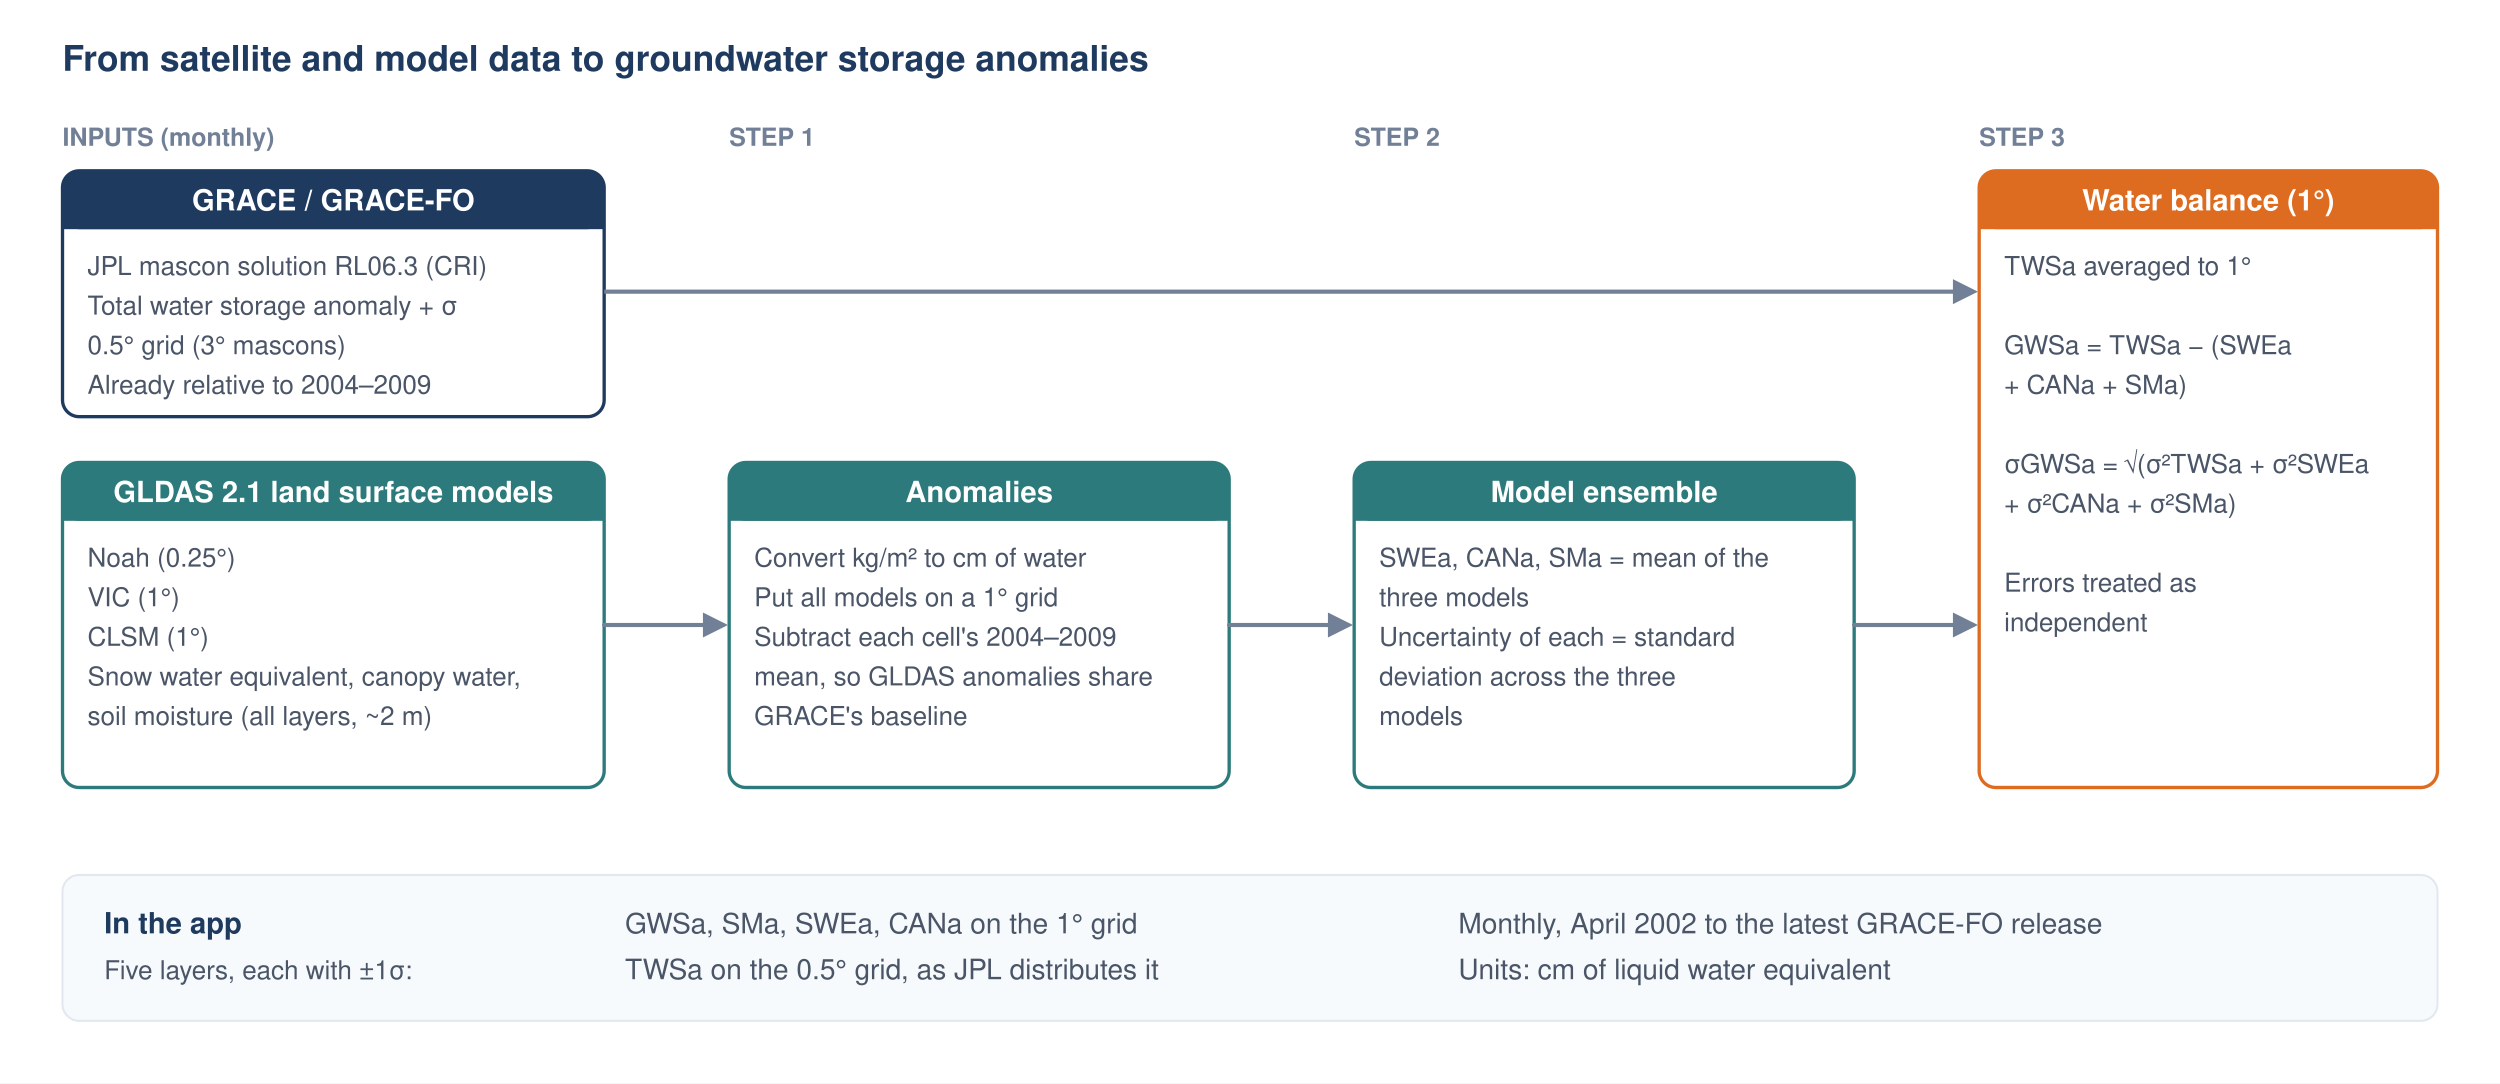
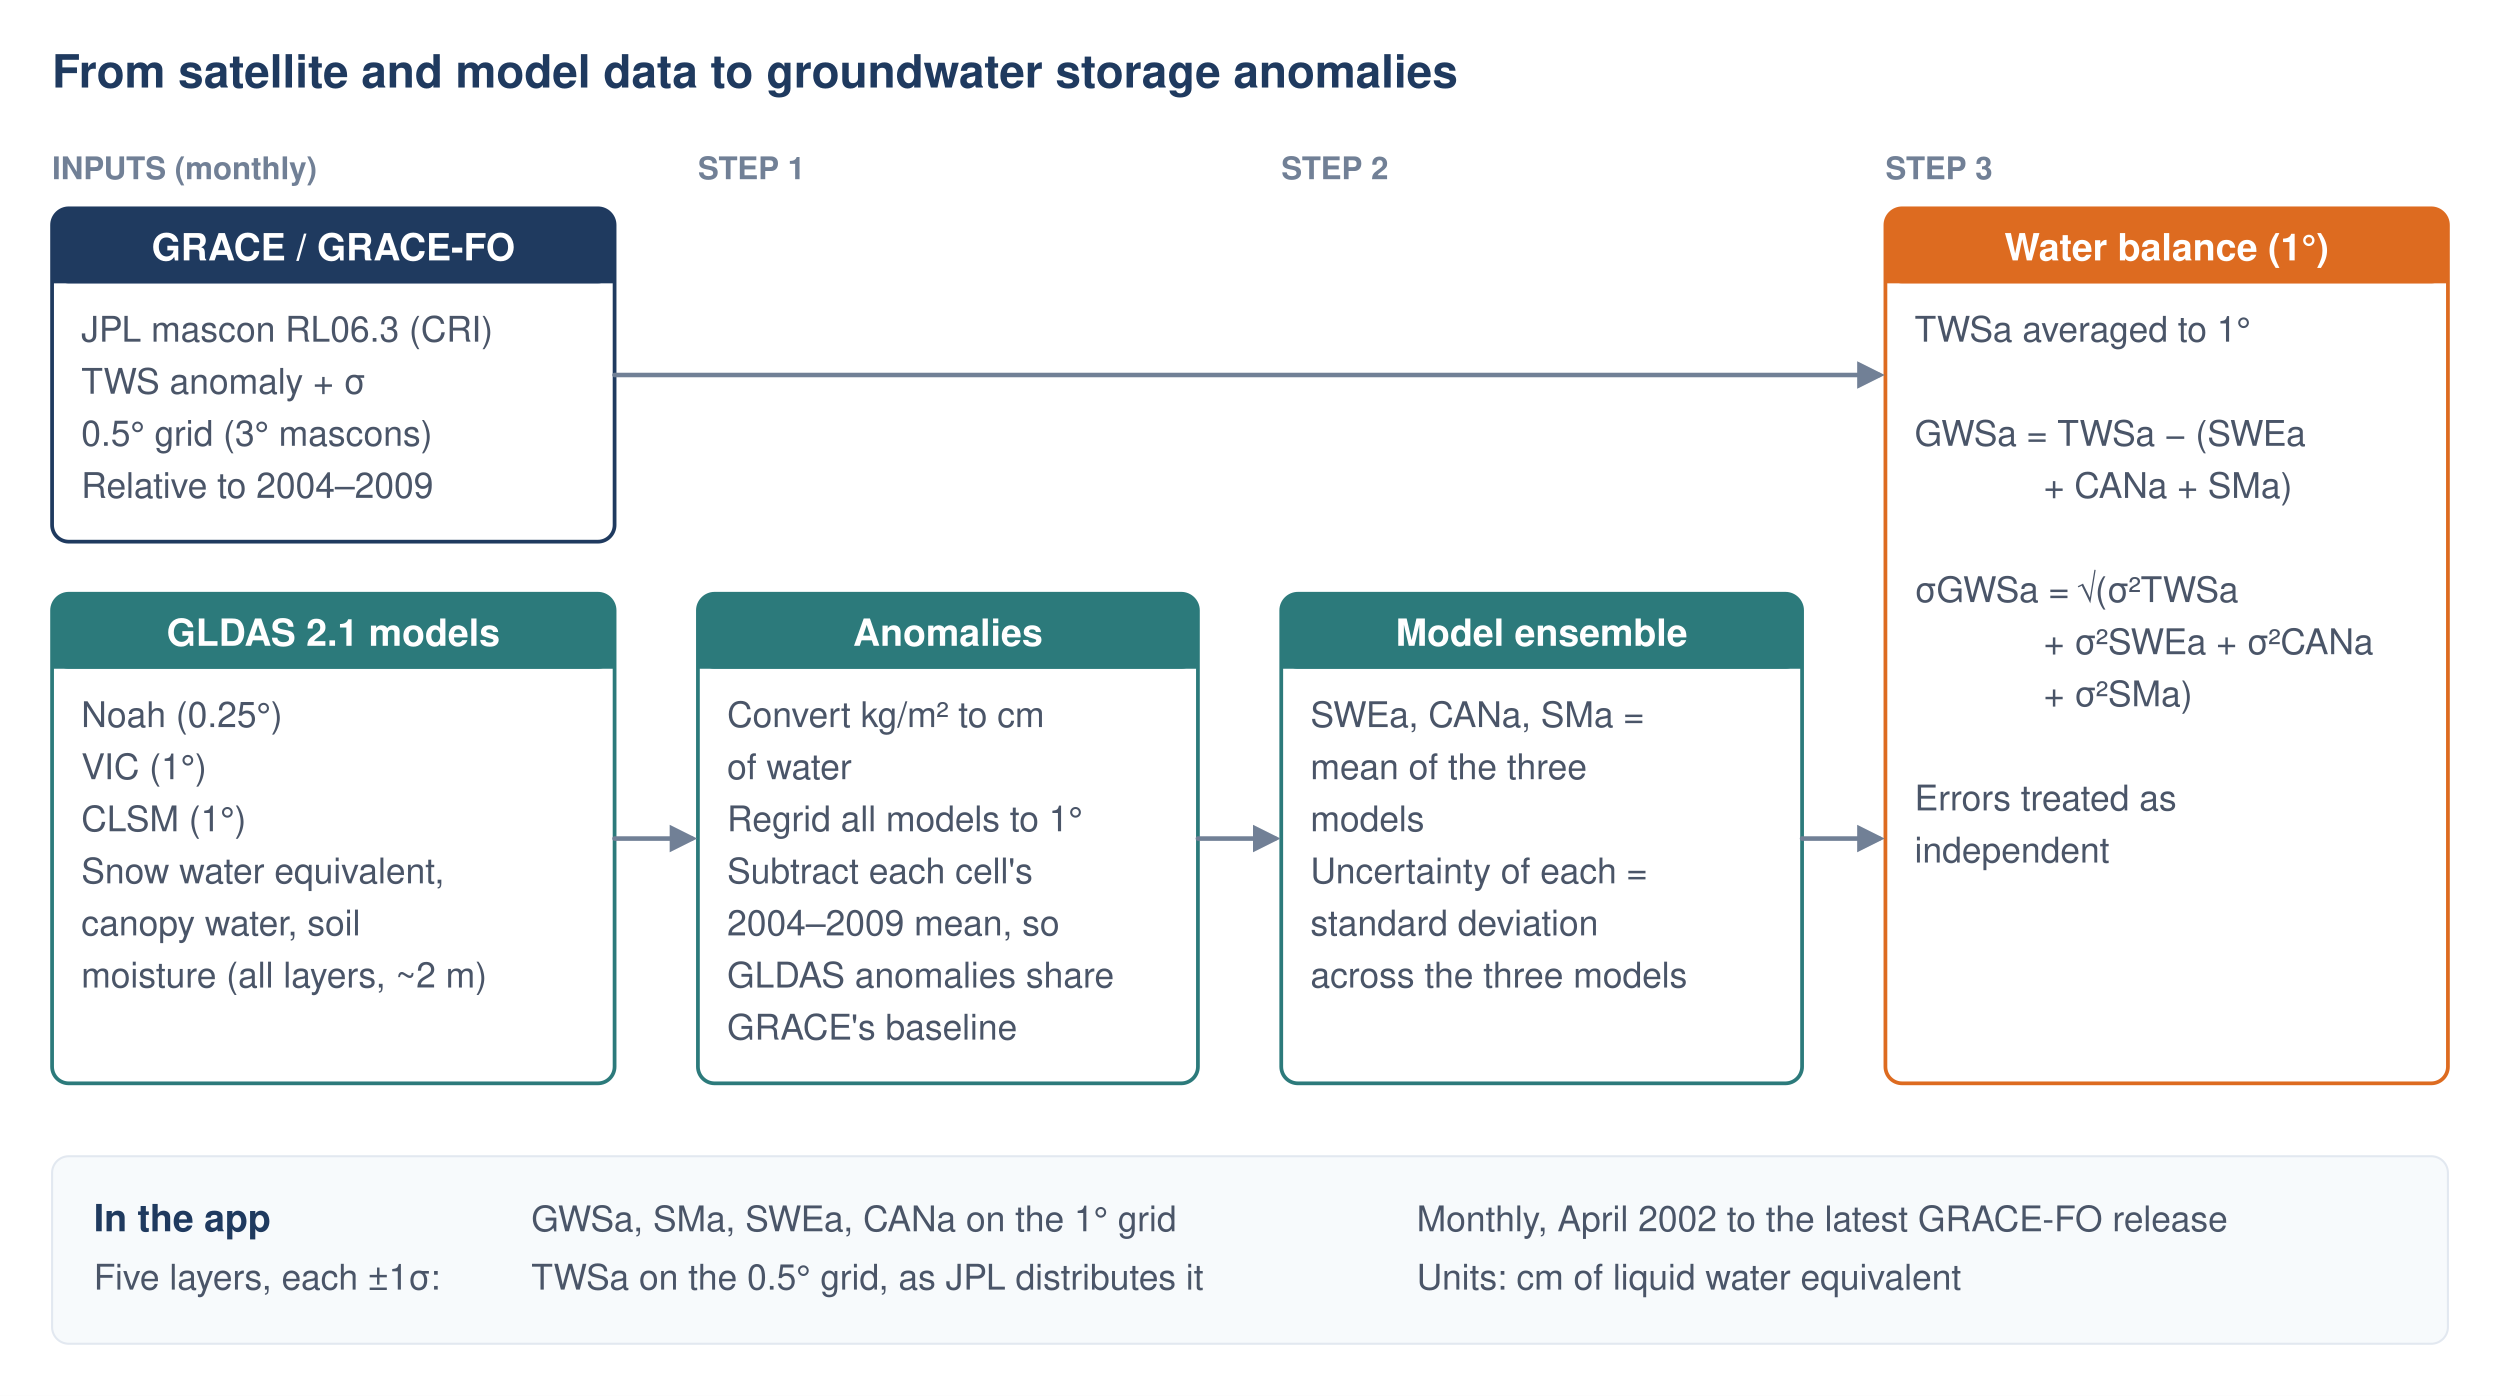
- <svg xmlns="http://www.w3.org/2000/svg" width="1200" height="520" viewBox="0 0 1200 520">
+ <svg xmlns="http://www.w3.org/2000/svg" width="1200" height="670" viewBox="0 0 1200 670">
  <defs>
    <marker id="ah-navy" viewBox="0 0 10 10" refX="8" refY="5" markerWidth="6" markerHeight="6" orient="auto-start-reverse">
      <path d="M0,0 L10,5 L0,10 z" fill="#1f3a5f" />
    </marker>
    <marker id="ah-blue" viewBox="0 0 10 10" refX="8" refY="5" markerWidth="6" markerHeight="6" orient="auto-start-reverse">
      <path d="M0,0 L10,5 L0,10 z" fill="#2b6cb0" />
    </marker>
    <marker id="ah-lightblue" viewBox="0 0 10 10" refX="8" refY="5" markerWidth="6" markerHeight="6" orient="auto-start-reverse">
      <path d="M0,0 L10,5 L0,10 z" fill="#bee3f8" />
    </marker>
    <marker id="ah-teal" viewBox="0 0 10 10" refX="8" refY="5" markerWidth="6" markerHeight="6" orient="auto-start-reverse">
      <path d="M0,0 L10,5 L0,10 z" fill="#2c7a7b" />
    </marker>
    <marker id="ah-orange" viewBox="0 0 10 10" refX="8" refY="5" markerWidth="6" markerHeight="6" orient="auto-start-reverse">
      <path d="M0,0 L10,5 L0,10 z" fill="#dd6b20" />
    </marker>
    <marker id="ah-red" viewBox="0 0 10 10" refX="8" refY="5" markerWidth="6" markerHeight="6" orient="auto-start-reverse">
      <path d="M0,0 L10,5 L0,10 z" fill="#c53030" />
    </marker>
    <marker id="ah-gray" viewBox="0 0 10 10" refX="8" refY="5" markerWidth="6" markerHeight="6" orient="auto-start-reverse">
      <path d="M0,0 L10,5 L0,10 z" fill="#718096" />
    </marker>
    <marker id="ah-darkgray" viewBox="0 0 10 10" refX="8" refY="5" markerWidth="6" markerHeight="6" orient="auto-start-reverse">
      <path d="M0,0 L10,5 L0,10 z" fill="#4a5568" />
    </marker>
    <marker id="ah-lightgray" viewBox="0 0 10 10" refX="8" refY="5" markerWidth="6" markerHeight="6" orient="auto-start-reverse">
      <path d="M0,0 L10,5 L0,10 z" fill="#e2e8f0" />
    </marker>
    <marker id="ah-ground" viewBox="0 0 10 10" refX="8" refY="5" markerWidth="6" markerHeight="6" orient="auto-start-reverse">
      <path d="M0,0 L10,5 L0,10 z" fill="#e6dcc6" />
    </marker>
    <marker id="ah-groundline" viewBox="0 0 10 10" refX="8" refY="5" markerWidth="6" markerHeight="6" orient="auto-start-reverse">
      <path d="M0,0 L10,5 L0,10 z" fill="#a89474" />
    </marker>
    <marker id="ah-gold" viewBox="0 0 10 10" refX="8" refY="5" markerWidth="6" markerHeight="6" orient="auto-start-reverse">
      <path d="M0,0 L10,5 L0,10 z" fill="#d69e2e" />
    </marker>
    <marker id="ah-sky" viewBox="0 0 10 10" refX="8" refY="5" markerWidth="6" markerHeight="6" orient="auto-start-reverse">
      <path d="M0,0 L10,5 L0,10 z" fill="#f7fafc" />
    </marker>
    <marker id="ah-green" viewBox="0 0 10 10" refX="8" refY="5" markerWidth="6" markerHeight="6" orient="auto-start-reverse">
      <path d="M0,0 L10,5 L0,10 z" fill="#68a063" />
    </marker>
  </defs>
-   <rect width="1200" height="520" fill="white" />
-   <text x="30.0" y="34.0" font-family="Helvetica, Arial, sans-serif" font-size="17" font-weight="bold" font-style="normal" text-anchor="start" fill="#1f3a5f">From satellite and model data to groundwater storage anomalies</text>
-   <text x="30.0" y="70.0" font-family="Helvetica, Arial, sans-serif" font-size="12" font-weight="bold" font-style="normal" text-anchor="start" fill="#718096">INPUTS (monthly)</text>
-   <rect x="30" y="82" width="260" height="118" rx="8" fill="white" stroke="#1f3a5f" stroke-width="1.6" />
-   <rect x="30" y="82" width="260" height="28" rx="8" fill="#1f3a5f" />
-   <rect x="30" y="100" width="260" height="10" fill="#1f3a5f" />
-   <text x="160.0" y="101.0" font-family="Helvetica, Arial, sans-serif" font-size="14" font-weight="bold" font-style="normal" text-anchor="middle" fill="white">GRACE / GRACE-FO</text>
-   <text x="42.0" y="132.0" font-family="Helvetica, Arial, sans-serif" font-size="12.5" font-weight="normal" font-style="normal" text-anchor="start" fill="#4a5568">JPL mascon solution RL06.3 (CRI)</text>
-   <text x="42.0" y="151.0" font-family="Helvetica, Arial, sans-serif" font-size="12.5" font-weight="normal" font-style="normal" text-anchor="start" fill="#4a5568">Total water storage anomaly + σ</text>
-   <text x="42.0" y="170.0" font-family="Helvetica, Arial, sans-serif" font-size="12.5" font-weight="normal" font-style="normal" text-anchor="start" fill="#4a5568">0.5° grid (3° mascons)</text>
-   <text x="42.0" y="189.0" font-family="Helvetica, Arial, sans-serif" font-size="12.5" font-weight="normal" font-style="normal" text-anchor="start" fill="#4a5568">Already relative to 2004–2009</text>
-   <rect x="30" y="222" width="260" height="156" rx="8" fill="white" stroke="#2c7a7b" stroke-width="1.6" />
-   <rect x="30" y="222" width="260" height="28" rx="8" fill="#2c7a7b" />
-   <rect x="30" y="240" width="260" height="10" fill="#2c7a7b" />
-   <text x="160.0" y="241.0" font-family="Helvetica, Arial, sans-serif" font-size="14" font-weight="bold" font-style="normal" text-anchor="middle" fill="white">GLDAS 2.1 land surface models</text>
-   <text x="42.0" y="272.0" font-family="Helvetica, Arial, sans-serif" font-size="12.5" font-weight="normal" font-style="normal" text-anchor="start" fill="#4a5568">Noah (0.25°)</text>
-   <text x="42.0" y="291.0" font-family="Helvetica, Arial, sans-serif" font-size="12.5" font-weight="normal" font-style="normal" text-anchor="start" fill="#4a5568">VIC (1°)</text>
-   <text x="42.0" y="310.0" font-family="Helvetica, Arial, sans-serif" font-size="12.5" font-weight="normal" font-style="normal" text-anchor="start" fill="#4a5568">CLSM (1°)</text>
-   <text x="42.0" y="329.0" font-family="Helvetica, Arial, sans-serif" font-size="12.5" font-weight="normal" font-style="normal" text-anchor="start" fill="#4a5568">Snow water equivalent, canopy water,</text>
-   <text x="42.0" y="348.0" font-family="Helvetica, Arial, sans-serif" font-size="12.5" font-weight="normal" font-style="normal" text-anchor="start" fill="#4a5568">soil moisture (all layers, ~2 m)</text>
-   <text x="350.0" y="70.0" font-family="Helvetica, Arial, sans-serif" font-size="12" font-weight="bold" font-style="normal" text-anchor="start" fill="#718096">STEP 1</text>
-   <rect x="350" y="222" width="240" height="156" rx="8" fill="white" stroke="#2c7a7b" stroke-width="1.6" />
-   <rect x="350" y="222" width="240" height="28" rx="8" fill="#2c7a7b" />
-   <rect x="350" y="240" width="240" height="10" fill="#2c7a7b" />
-   <text x="470.0" y="241.0" font-family="Helvetica, Arial, sans-serif" font-size="14" font-weight="bold" font-style="normal" text-anchor="middle" fill="white">Anomalies</text>
-   <text x="362.0" y="272.0" font-family="Helvetica, Arial, sans-serif" font-size="12.5" font-weight="normal" font-style="normal" text-anchor="start" fill="#4a5568">Convert kg/m² to cm of water</text>
-   <text x="362.0" y="291.0" font-family="Helvetica, Arial, sans-serif" font-size="12.5" font-weight="normal" font-style="normal" text-anchor="start" fill="#4a5568">Put all models on a 1° grid</text>
-   <text x="362.0" y="310.0" font-family="Helvetica, Arial, sans-serif" font-size="12.5" font-weight="normal" font-style="normal" text-anchor="start" fill="#4a5568">Subtract each cell's 2004–2009</text>
-   <text x="362.0" y="329.0" font-family="Helvetica, Arial, sans-serif" font-size="12.5" font-weight="normal" font-style="normal" text-anchor="start" fill="#4a5568">mean, so GLDAS anomalies share</text>
-   <text x="362.0" y="348.0" font-family="Helvetica, Arial, sans-serif" font-size="12.5" font-weight="normal" font-style="normal" text-anchor="start" fill="#4a5568">GRACE's baseline</text>
-   <text x="650.0" y="70.0" font-family="Helvetica, Arial, sans-serif" font-size="12" font-weight="bold" font-style="normal" text-anchor="start" fill="#718096">STEP 2</text>
-   <rect x="650" y="222" width="240" height="156" rx="8" fill="white" stroke="#2c7a7b" stroke-width="1.6" />
-   <rect x="650" y="222" width="240" height="28" rx="8" fill="#2c7a7b" />
-   <rect x="650" y="240" width="240" height="10" fill="#2c7a7b" />
-   <text x="770.0" y="241.0" font-family="Helvetica, Arial, sans-serif" font-size="14" font-weight="bold" font-style="normal" text-anchor="middle" fill="white">Model ensemble</text>
-   <text x="662.0" y="272.0" font-family="Helvetica, Arial, sans-serif" font-size="12.5" font-weight="normal" font-style="normal" text-anchor="start" fill="#4a5568">SWEa, CANa, SMa = mean of the</text>
-   <text x="662.0" y="291.0" font-family="Helvetica, Arial, sans-serif" font-size="12.5" font-weight="normal" font-style="normal" text-anchor="start" fill="#4a5568">three models</text>
-   <text x="662.0" y="310.0" font-family="Helvetica, Arial, sans-serif" font-size="12.5" font-weight="normal" font-style="normal" text-anchor="start" fill="#4a5568">Uncertainty of each = standard</text>
-   <text x="662.0" y="329.0" font-family="Helvetica, Arial, sans-serif" font-size="12.5" font-weight="normal" font-style="normal" text-anchor="start" fill="#4a5568">deviation across the three</text>
-   <text x="662.0" y="348.0" font-family="Helvetica, Arial, sans-serif" font-size="12.5" font-weight="normal" font-style="normal" text-anchor="start" fill="#4a5568">models</text>
-   <text x="950.0" y="70.0" font-family="Helvetica, Arial, sans-serif" font-size="12" font-weight="bold" font-style="normal" text-anchor="start" fill="#718096">STEP 3</text>
-   <rect x="950" y="82" width="220" height="296" rx="8" fill="white" stroke="#dd6b20" stroke-width="1.6" />
-   <rect x="950" y="82" width="220" height="28" rx="8" fill="#dd6b20" />
-   <rect x="950" y="100" width="220" height="10" fill="#dd6b20" />
-   <text x="1060.0" y="101.0" font-family="Helvetica, Arial, sans-serif" font-size="14" font-weight="bold" font-style="normal" text-anchor="middle" fill="white">Water balance (1°)</text>
-   <text x="962.0" y="132.0" font-family="Helvetica, Arial, sans-serif" font-size="12.5" font-weight="normal" font-style="normal" text-anchor="start" fill="#4a5568">TWSa averaged to 1°</text>
-   <text x="962.0" y="151.0" font-family="Helvetica, Arial, sans-serif" font-size="12.5" font-weight="normal" font-style="normal" text-anchor="start" fill="#4a5568" />
-   <text x="962.0" y="170.0" font-family="Helvetica, Arial, sans-serif" font-size="12.5" font-weight="normal" font-style="normal" text-anchor="start" fill="#4a5568">GWSa = TWSa − (SWEa</text>
-   <text x="962.0" y="189.0" font-family="Helvetica, Arial, sans-serif" font-size="12.5" font-weight="normal" font-style="normal" text-anchor="start" fill="#4a5568">             + CANa + SMa)</text>
-   <text x="962.0" y="208.0" font-family="Helvetica, Arial, sans-serif" font-size="12.5" font-weight="normal" font-style="normal" text-anchor="start" fill="#4a5568" />
-   <text x="962.0" y="227.0" font-family="Helvetica, Arial, sans-serif" font-size="12.5" font-weight="normal" font-style="normal" text-anchor="start" fill="#4a5568">σGWSa = √(σ²TWSa + σ²SWEa</text>
-   <text x="962.0" y="246.0" font-family="Helvetica, Arial, sans-serif" font-size="12.5" font-weight="normal" font-style="normal" text-anchor="start" fill="#4a5568">             + σ²CANa + σ²SMa)</text>
-   <text x="962.0" y="265.0" font-family="Helvetica, Arial, sans-serif" font-size="12.5" font-weight="normal" font-style="normal" text-anchor="start" fill="#4a5568" />
-   <text x="962.0" y="284.0" font-family="Helvetica, Arial, sans-serif" font-size="12.5" font-weight="normal" font-style="normal" text-anchor="start" fill="#4a5568">Errors treated as</text>
-   <text x="962.0" y="303.0" font-family="Helvetica, Arial, sans-serif" font-size="12.5" font-weight="normal" font-style="normal" text-anchor="start" fill="#4a5568">independent</text>
-   <line x1="290.0" y1="300.0" x2="347.0" y2="300.0" stroke="#718096" stroke-width="2" stroke-linecap="round" opacity="1" marker-end="url(#ah-gray)" />
-   <line x1="590.0" y1="300.0" x2="647.0" y2="300.0" stroke="#718096" stroke-width="2" stroke-linecap="round" opacity="1" marker-end="url(#ah-gray)" />
-   <line x1="890.0" y1="300.0" x2="947.0" y2="300.0" stroke="#718096" stroke-width="2" stroke-linecap="round" opacity="1" marker-end="url(#ah-gray)" />
-   <path d="M290,140 L947,140" fill="none" stroke="#718096" stroke-width="2" marker-end="url(#ah-gray)" />
-   <rect x="30" y="420" width="1140" height="70" rx="8" fill="#f7fafc" stroke="#e2e8f0" />
-   <text x="50.0" y="448.0" font-family="Helvetica, Arial, sans-serif" font-size="14" font-weight="bold" font-style="normal" text-anchor="start" fill="#1f3a5f">In the app</text>
-   <text x="50.0" y="470.0" font-family="Helvetica, Arial, sans-serif" font-size="12.5" font-weight="normal" font-style="normal" text-anchor="start" fill="#4a5568">Five layers, each with ±1σ:</text>
-   <text x="300.0" y="448.0" font-family="Helvetica, Arial, sans-serif" font-size="13.5" font-weight="normal" font-style="normal" text-anchor="start" fill="#4a5568">GWSa, SMa, SWEa, CANa on the 1° grid</text>
-   <text x="300.0" y="470.0" font-family="Helvetica, Arial, sans-serif" font-size="13.5" font-weight="normal" font-style="normal" text-anchor="start" fill="#4a5568">TWSa on the 0.5° grid, as JPL distributes it</text>
-   <text x="700.0" y="448.0" font-family="Helvetica, Arial, sans-serif" font-size="13.5" font-weight="normal" font-style="normal" text-anchor="start" fill="#4a5568">Monthly, April 2002 to the latest GRACE-FO release</text>
-   <text x="700.0" y="470.0" font-family="Helvetica, Arial, sans-serif" font-size="13.5" font-weight="normal" font-style="normal" text-anchor="start" fill="#4a5568">Units: cm of liquid water equivalent</text>
+   <rect width="1200" height="670" fill="white" />
+   <text x="25.0" y="42.0" font-family="Helvetica, Arial, sans-serif" font-size="22" font-weight="bold" font-style="normal" text-anchor="start" fill="#1f3a5f">From satellite and model data to groundwater storage anomalies</text>
+   <text x="25.0" y="86.0" font-family="Helvetica, Arial, sans-serif" font-size="15" font-weight="bold" font-style="normal" text-anchor="start" fill="#718096">INPUTS (monthly)</text>
+   <rect x="25" y="100" width="270" height="160" rx="8" fill="white" stroke="#1f3a5f" stroke-width="1.8" />
+   <rect x="25" y="100" width="270" height="36" rx="8" fill="#1f3a5f" />
+   <rect x="25" y="126" width="270" height="10" fill="#1f3a5f" />
+   <text x="160.0" y="125.0" font-family="Helvetica, Arial, sans-serif" font-size="18" font-weight="bold" font-style="normal" text-anchor="middle" fill="white">GRACE / GRACE-FO</text>
+   <text x="39.0" y="164.0" font-family="Helvetica, Arial, sans-serif" font-size="17" font-weight="normal" font-style="normal" text-anchor="start" fill="#4a5568">JPL mascon RL06.3 (CRI)</text>
+   <text x="39.0" y="189.0" font-family="Helvetica, Arial, sans-serif" font-size="17" font-weight="normal" font-style="normal" text-anchor="start" fill="#4a5568">TWS anomaly + σ</text>
+   <text x="39.0" y="214.0" font-family="Helvetica, Arial, sans-serif" font-size="17" font-weight="normal" font-style="normal" text-anchor="start" fill="#4a5568">0.5° grid (3° mascons)</text>
+   <text x="39.0" y="239.0" font-family="Helvetica, Arial, sans-serif" font-size="17" font-weight="normal" font-style="normal" text-anchor="start" fill="#4a5568">Relative to 2004–2009</text>
+   <rect x="25" y="285" width="270" height="235" rx="8" fill="white" stroke="#2c7a7b" stroke-width="1.8" />
+   <rect x="25" y="285" width="270" height="36" rx="8" fill="#2c7a7b" />
+   <rect x="25" y="311" width="270" height="10" fill="#2c7a7b" />
+   <text x="160.0" y="310.0" font-family="Helvetica, Arial, sans-serif" font-size="18" font-weight="bold" font-style="normal" text-anchor="middle" fill="white">GLDAS 2.1 models</text>
+   <text x="39.0" y="349.0" font-family="Helvetica, Arial, sans-serif" font-size="17" font-weight="normal" font-style="normal" text-anchor="start" fill="#4a5568">Noah (0.25°)</text>
+   <text x="39.0" y="374.0" font-family="Helvetica, Arial, sans-serif" font-size="17" font-weight="normal" font-style="normal" text-anchor="start" fill="#4a5568">VIC (1°)</text>
+   <text x="39.0" y="399.0" font-family="Helvetica, Arial, sans-serif" font-size="17" font-weight="normal" font-style="normal" text-anchor="start" fill="#4a5568">CLSM (1°)</text>
+   <text x="39.0" y="424.0" font-family="Helvetica, Arial, sans-serif" font-size="17" font-weight="normal" font-style="normal" text-anchor="start" fill="#4a5568">Snow water equivalent,</text>
+   <text x="39.0" y="449.0" font-family="Helvetica, Arial, sans-serif" font-size="17" font-weight="normal" font-style="normal" text-anchor="start" fill="#4a5568">canopy water, soil</text>
+   <text x="39.0" y="474.0" font-family="Helvetica, Arial, sans-serif" font-size="17" font-weight="normal" font-style="normal" text-anchor="start" fill="#4a5568">moisture (all layers, ~2 m)</text>
+   <text x="335.0" y="86.0" font-family="Helvetica, Arial, sans-serif" font-size="15" font-weight="bold" font-style="normal" text-anchor="start" fill="#718096">STEP 1</text>
+   <rect x="335" y="285" width="240" height="235" rx="8" fill="white" stroke="#2c7a7b" stroke-width="1.8" />
+   <rect x="335" y="285" width="240" height="36" rx="8" fill="#2c7a7b" />
+   <rect x="335" y="311" width="240" height="10" fill="#2c7a7b" />
+   <text x="455.0" y="310.0" font-family="Helvetica, Arial, sans-serif" font-size="18" font-weight="bold" font-style="normal" text-anchor="middle" fill="white">Anomalies</text>
+   <text x="349.0" y="349.0" font-family="Helvetica, Arial, sans-serif" font-size="17" font-weight="normal" font-style="normal" text-anchor="start" fill="#4a5568">Convert kg/m² to cm</text>
+   <text x="349.0" y="374.0" font-family="Helvetica, Arial, sans-serif" font-size="17" font-weight="normal" font-style="normal" text-anchor="start" fill="#4a5568">of water</text>
+   <text x="349.0" y="399.0" font-family="Helvetica, Arial, sans-serif" font-size="17" font-weight="normal" font-style="normal" text-anchor="start" fill="#4a5568">Regrid all models to 1°</text>
+   <text x="349.0" y="424.0" font-family="Helvetica, Arial, sans-serif" font-size="17" font-weight="normal" font-style="normal" text-anchor="start" fill="#4a5568">Subtract each cell's</text>
+   <text x="349.0" y="449.0" font-family="Helvetica, Arial, sans-serif" font-size="17" font-weight="normal" font-style="normal" text-anchor="start" fill="#4a5568">2004–2009 mean, so</text>
+   <text x="349.0" y="474.0" font-family="Helvetica, Arial, sans-serif" font-size="17" font-weight="normal" font-style="normal" text-anchor="start" fill="#4a5568">GLDAS anomalies share</text>
+   <text x="349.0" y="499.0" font-family="Helvetica, Arial, sans-serif" font-size="17" font-weight="normal" font-style="normal" text-anchor="start" fill="#4a5568">GRACE's baseline</text>
+   <text x="615.0" y="86.0" font-family="Helvetica, Arial, sans-serif" font-size="15" font-weight="bold" font-style="normal" text-anchor="start" fill="#718096">STEP 2</text>
+   <rect x="615" y="285" width="250" height="235" rx="8" fill="white" stroke="#2c7a7b" stroke-width="1.8" />
+   <rect x="615" y="285" width="250" height="36" rx="8" fill="#2c7a7b" />
+   <rect x="615" y="311" width="250" height="10" fill="#2c7a7b" />
+   <text x="740.0" y="310.0" font-family="Helvetica, Arial, sans-serif" font-size="18" font-weight="bold" font-style="normal" text-anchor="middle" fill="white">Model ensemble</text>
+   <text x="629.0" y="349.0" font-family="Helvetica, Arial, sans-serif" font-size="17" font-weight="normal" font-style="normal" text-anchor="start" fill="#4a5568">SWEa, CANa, SMa =</text>
+   <text x="629.0" y="374.0" font-family="Helvetica, Arial, sans-serif" font-size="17" font-weight="normal" font-style="normal" text-anchor="start" fill="#4a5568">mean of the three</text>
+   <text x="629.0" y="399.0" font-family="Helvetica, Arial, sans-serif" font-size="17" font-weight="normal" font-style="normal" text-anchor="start" fill="#4a5568">models</text>
+   <text x="629.0" y="424.0" font-family="Helvetica, Arial, sans-serif" font-size="17" font-weight="normal" font-style="normal" text-anchor="start" fill="#4a5568">Uncertainty of each =</text>
+   <text x="629.0" y="449.0" font-family="Helvetica, Arial, sans-serif" font-size="17" font-weight="normal" font-style="normal" text-anchor="start" fill="#4a5568">standard deviation</text>
+   <text x="629.0" y="474.0" font-family="Helvetica, Arial, sans-serif" font-size="17" font-weight="normal" font-style="normal" text-anchor="start" fill="#4a5568">across the three models</text>
+   <text x="905.0" y="86.0" font-family="Helvetica, Arial, sans-serif" font-size="15" font-weight="bold" font-style="normal" text-anchor="start" fill="#718096">STEP 3</text>
+   <rect x="905" y="100" width="270" height="420" rx="8" fill="white" stroke="#dd6b20" stroke-width="1.8" />
+   <rect x="905" y="100" width="270" height="36" rx="8" fill="#dd6b20" />
+   <rect x="905" y="126" width="270" height="10" fill="#dd6b20" />
+   <text x="1040.0" y="125.0" font-family="Helvetica, Arial, sans-serif" font-size="18" font-weight="bold" font-style="normal" text-anchor="middle" fill="white">Water balance (1°)</text>
+   <text x="919.0" y="164.0" font-family="Helvetica, Arial, sans-serif" font-size="17" font-weight="normal" font-style="normal" text-anchor="start" fill="#4a5568">TWSa averaged to 1°</text>
+   <text x="919.0" y="189.0" font-family="Helvetica, Arial, sans-serif" font-size="17" font-weight="normal" font-style="normal" text-anchor="start" fill="#4a5568" />
+   <text x="919.0" y="214.0" font-family="Helvetica, Arial, sans-serif" font-size="17" font-weight="normal" font-style="normal" text-anchor="start" fill="#4a5568">GWSa = TWSa − (SWEa</text>
+   <text x="981.0" y="239.0" font-family="Helvetica, Arial, sans-serif" font-size="17" font-weight="normal" font-style="normal" text-anchor="start" fill="#4a5568">+ CANa + SMa)</text>
+   <text x="919.0" y="264.0" font-family="Helvetica, Arial, sans-serif" font-size="17" font-weight="normal" font-style="normal" text-anchor="start" fill="#4a5568" />
+   <text x="919.0" y="289.0" font-family="Helvetica, Arial, sans-serif" font-size="17" font-weight="normal" font-style="normal" text-anchor="start" fill="#4a5568">σGWSa = √(σ²TWSa</text>
+   <text x="981.0" y="314.0" font-family="Helvetica, Arial, sans-serif" font-size="17" font-weight="normal" font-style="normal" text-anchor="start" fill="#4a5568">+ σ²SWEa + σ²CANa</text>
+   <text x="981.0" y="339.0" font-family="Helvetica, Arial, sans-serif" font-size="17" font-weight="normal" font-style="normal" text-anchor="start" fill="#4a5568">+ σ²SMa)</text>
+   <text x="919.0" y="364.0" font-family="Helvetica, Arial, sans-serif" font-size="17" font-weight="normal" font-style="normal" text-anchor="start" fill="#4a5568" />
+   <text x="919.0" y="389.0" font-family="Helvetica, Arial, sans-serif" font-size="17" font-weight="normal" font-style="normal" text-anchor="start" fill="#4a5568">Errors treated as</text>
+   <text x="919.0" y="414.0" font-family="Helvetica, Arial, sans-serif" font-size="17" font-weight="normal" font-style="normal" text-anchor="start" fill="#4a5568">independent</text>
+   <line x1="295.0" y1="402.5" x2="332.0" y2="402.5" stroke="#718096" stroke-width="2.2" stroke-linecap="round" opacity="1" marker-end="url(#ah-gray)" />
+   <line x1="575.0" y1="402.5" x2="612.0" y2="402.5" stroke="#718096" stroke-width="2.2" stroke-linecap="round" opacity="1" marker-end="url(#ah-gray)" />
+   <line x1="865.0" y1="402.5" x2="902.0" y2="402.5" stroke="#718096" stroke-width="2.2" stroke-linecap="round" opacity="1" marker-end="url(#ah-gray)" />
+   <line x1="295.0" y1="180.0" x2="902.0" y2="180.0" stroke="#718096" stroke-width="2.2" stroke-linecap="round" opacity="1" marker-end="url(#ah-gray)" />
+   <rect x="25" y="555" width="1150" height="90" rx="8" fill="#f7fafc" stroke="#e2e8f0" />
+   <text x="45.0" y="591.0" font-family="Helvetica, Arial, sans-serif" font-size="18" font-weight="bold" font-style="normal" text-anchor="start" fill="#1f3a5f">In the app</text>
+   <text x="45.0" y="619.0" font-family="Helvetica, Arial, sans-serif" font-size="17" font-weight="normal" font-style="normal" text-anchor="start" fill="#4a5568">Five layers, each ±1σ:</text>
+   <text x="255.0" y="591.0" font-family="Helvetica, Arial, sans-serif" font-size="17" font-weight="normal" font-style="normal" text-anchor="start" fill="#4a5568">GWSa, SMa, SWEa, CANa on the 1° grid</text>
+   <text x="255.0" y="619.0" font-family="Helvetica, Arial, sans-serif" font-size="17" font-weight="normal" font-style="normal" text-anchor="start" fill="#4a5568">TWSa on the 0.5° grid, as JPL distributes it</text>
+   <text x="680.0" y="591.0" font-family="Helvetica, Arial, sans-serif" font-size="17" font-weight="normal" font-style="normal" text-anchor="start" fill="#4a5568">Monthly, April 2002 to the latest GRACE-FO release</text>
+   <text x="680.0" y="619.0" font-family="Helvetica, Arial, sans-serif" font-size="17" font-weight="normal" font-style="normal" text-anchor="start" fill="#4a5568">Units: cm of liquid water equivalent</text>
</svg>
